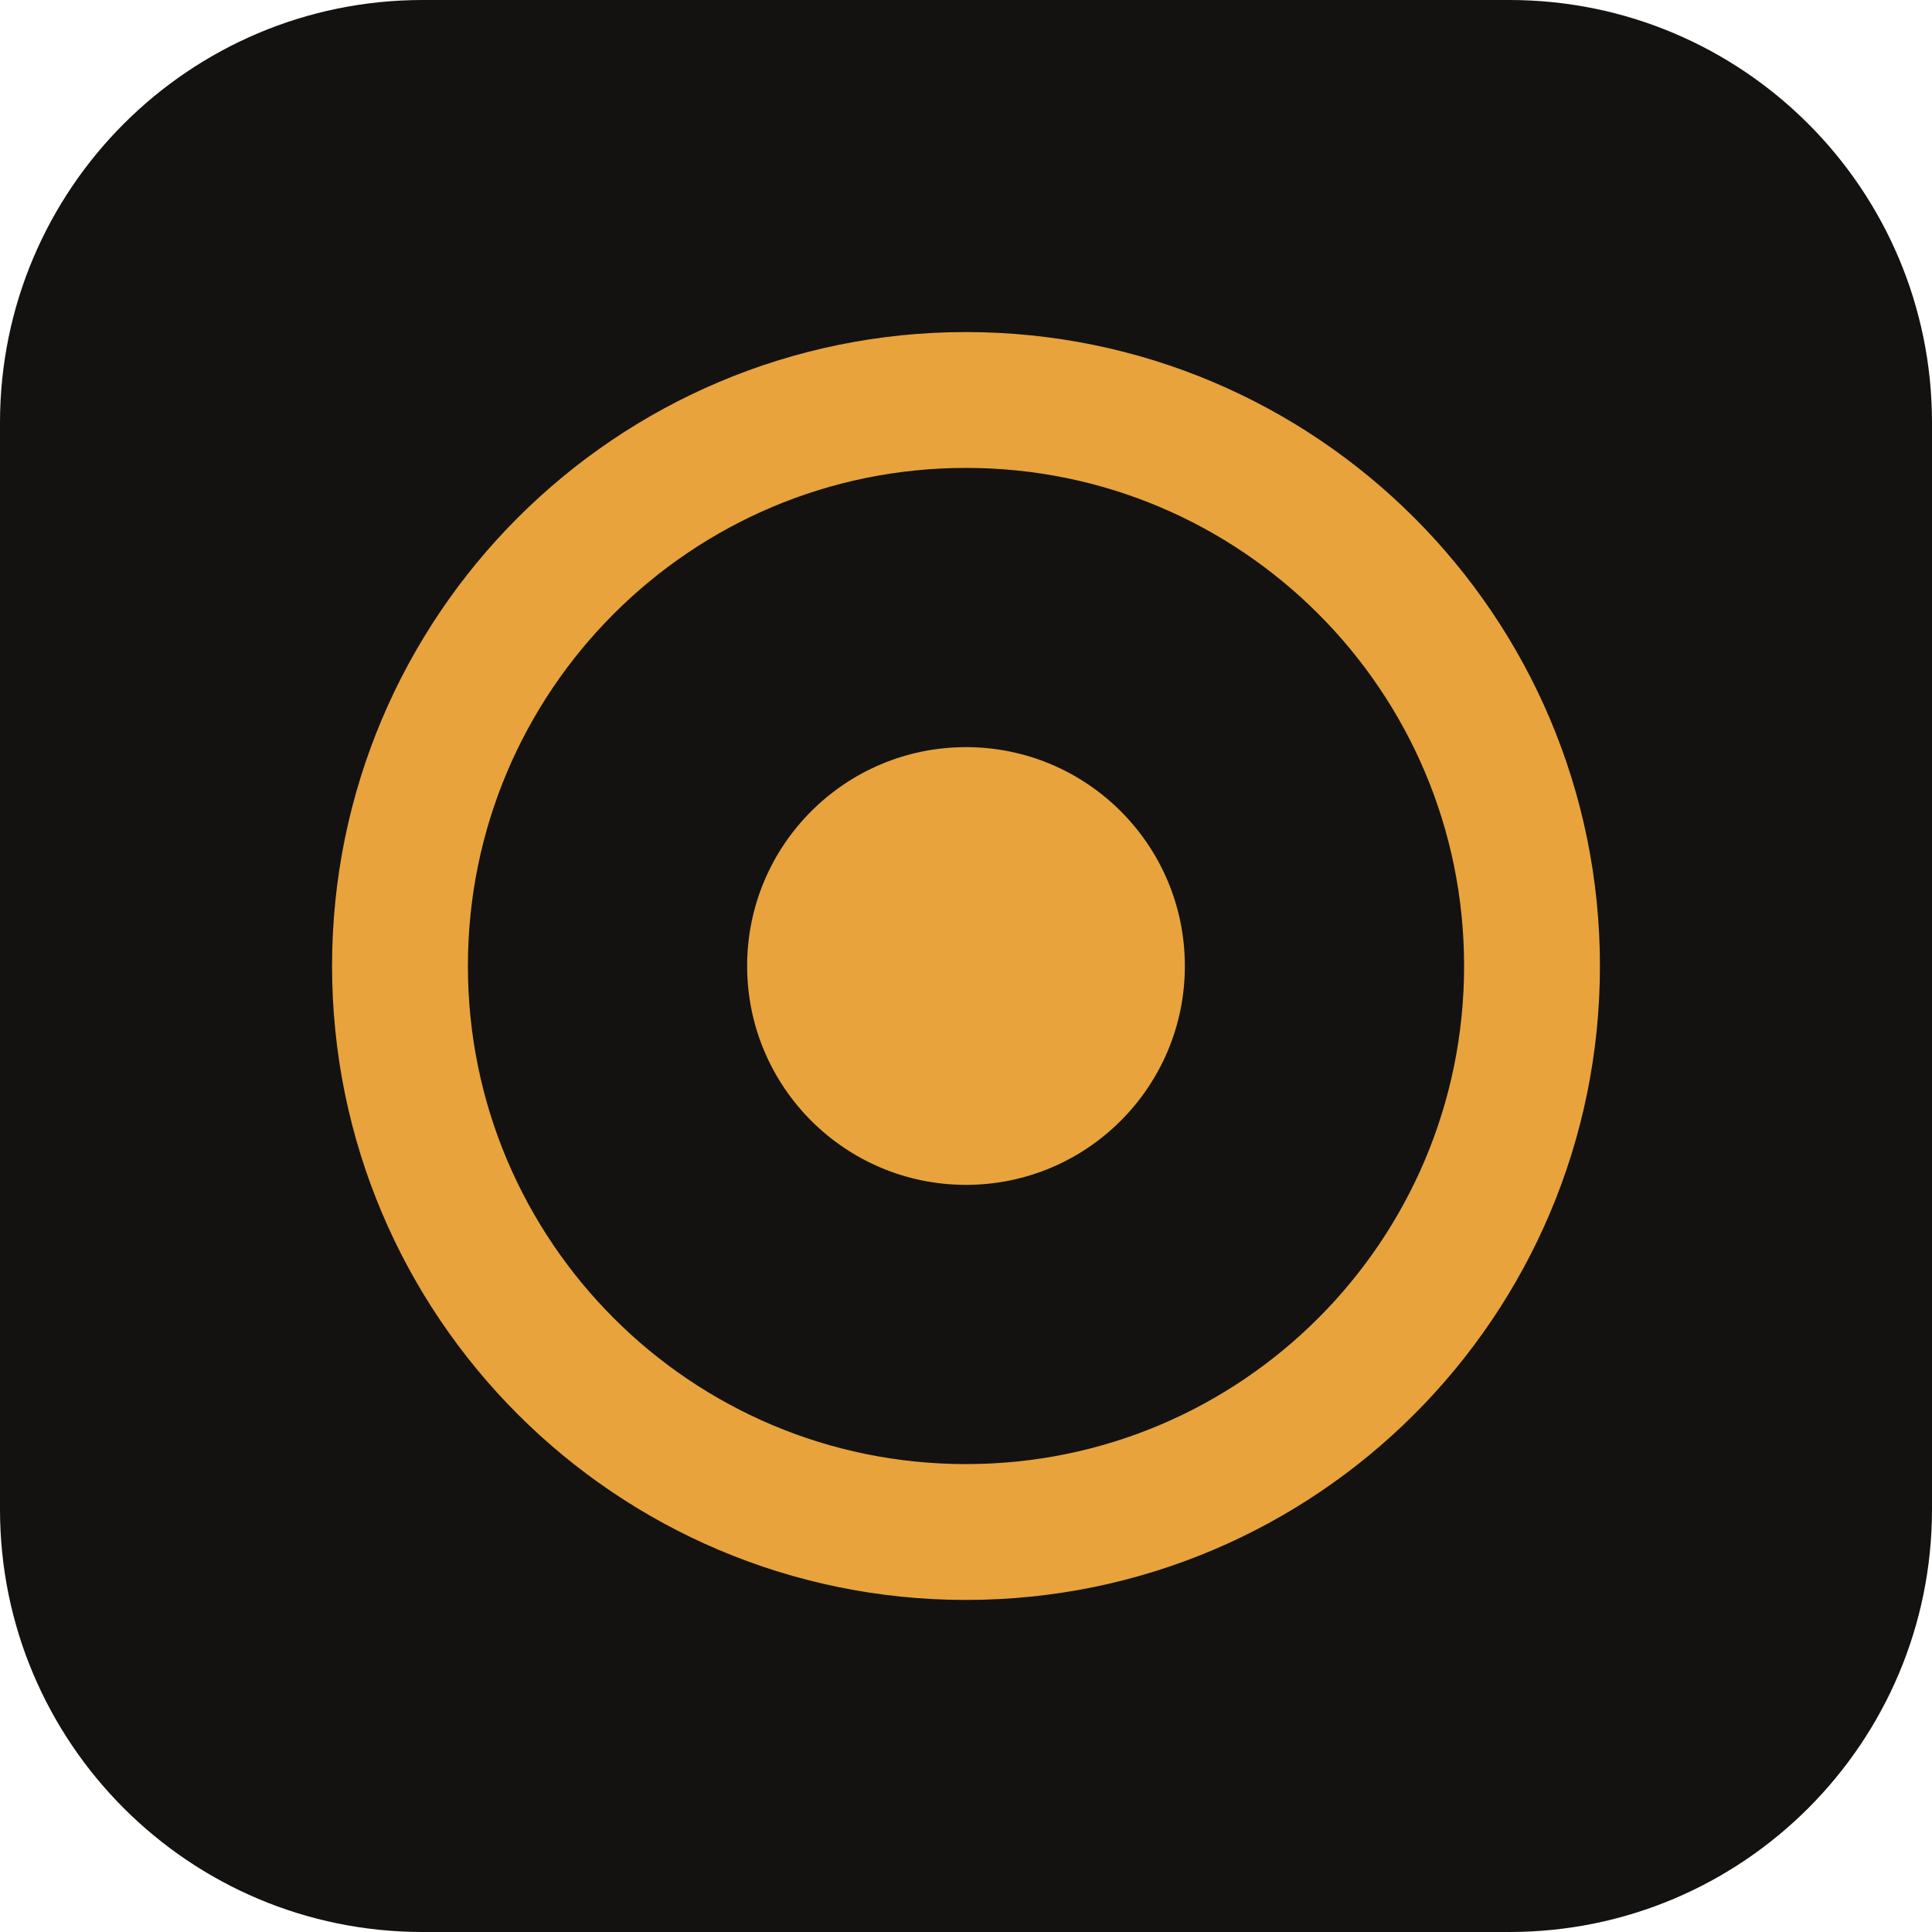
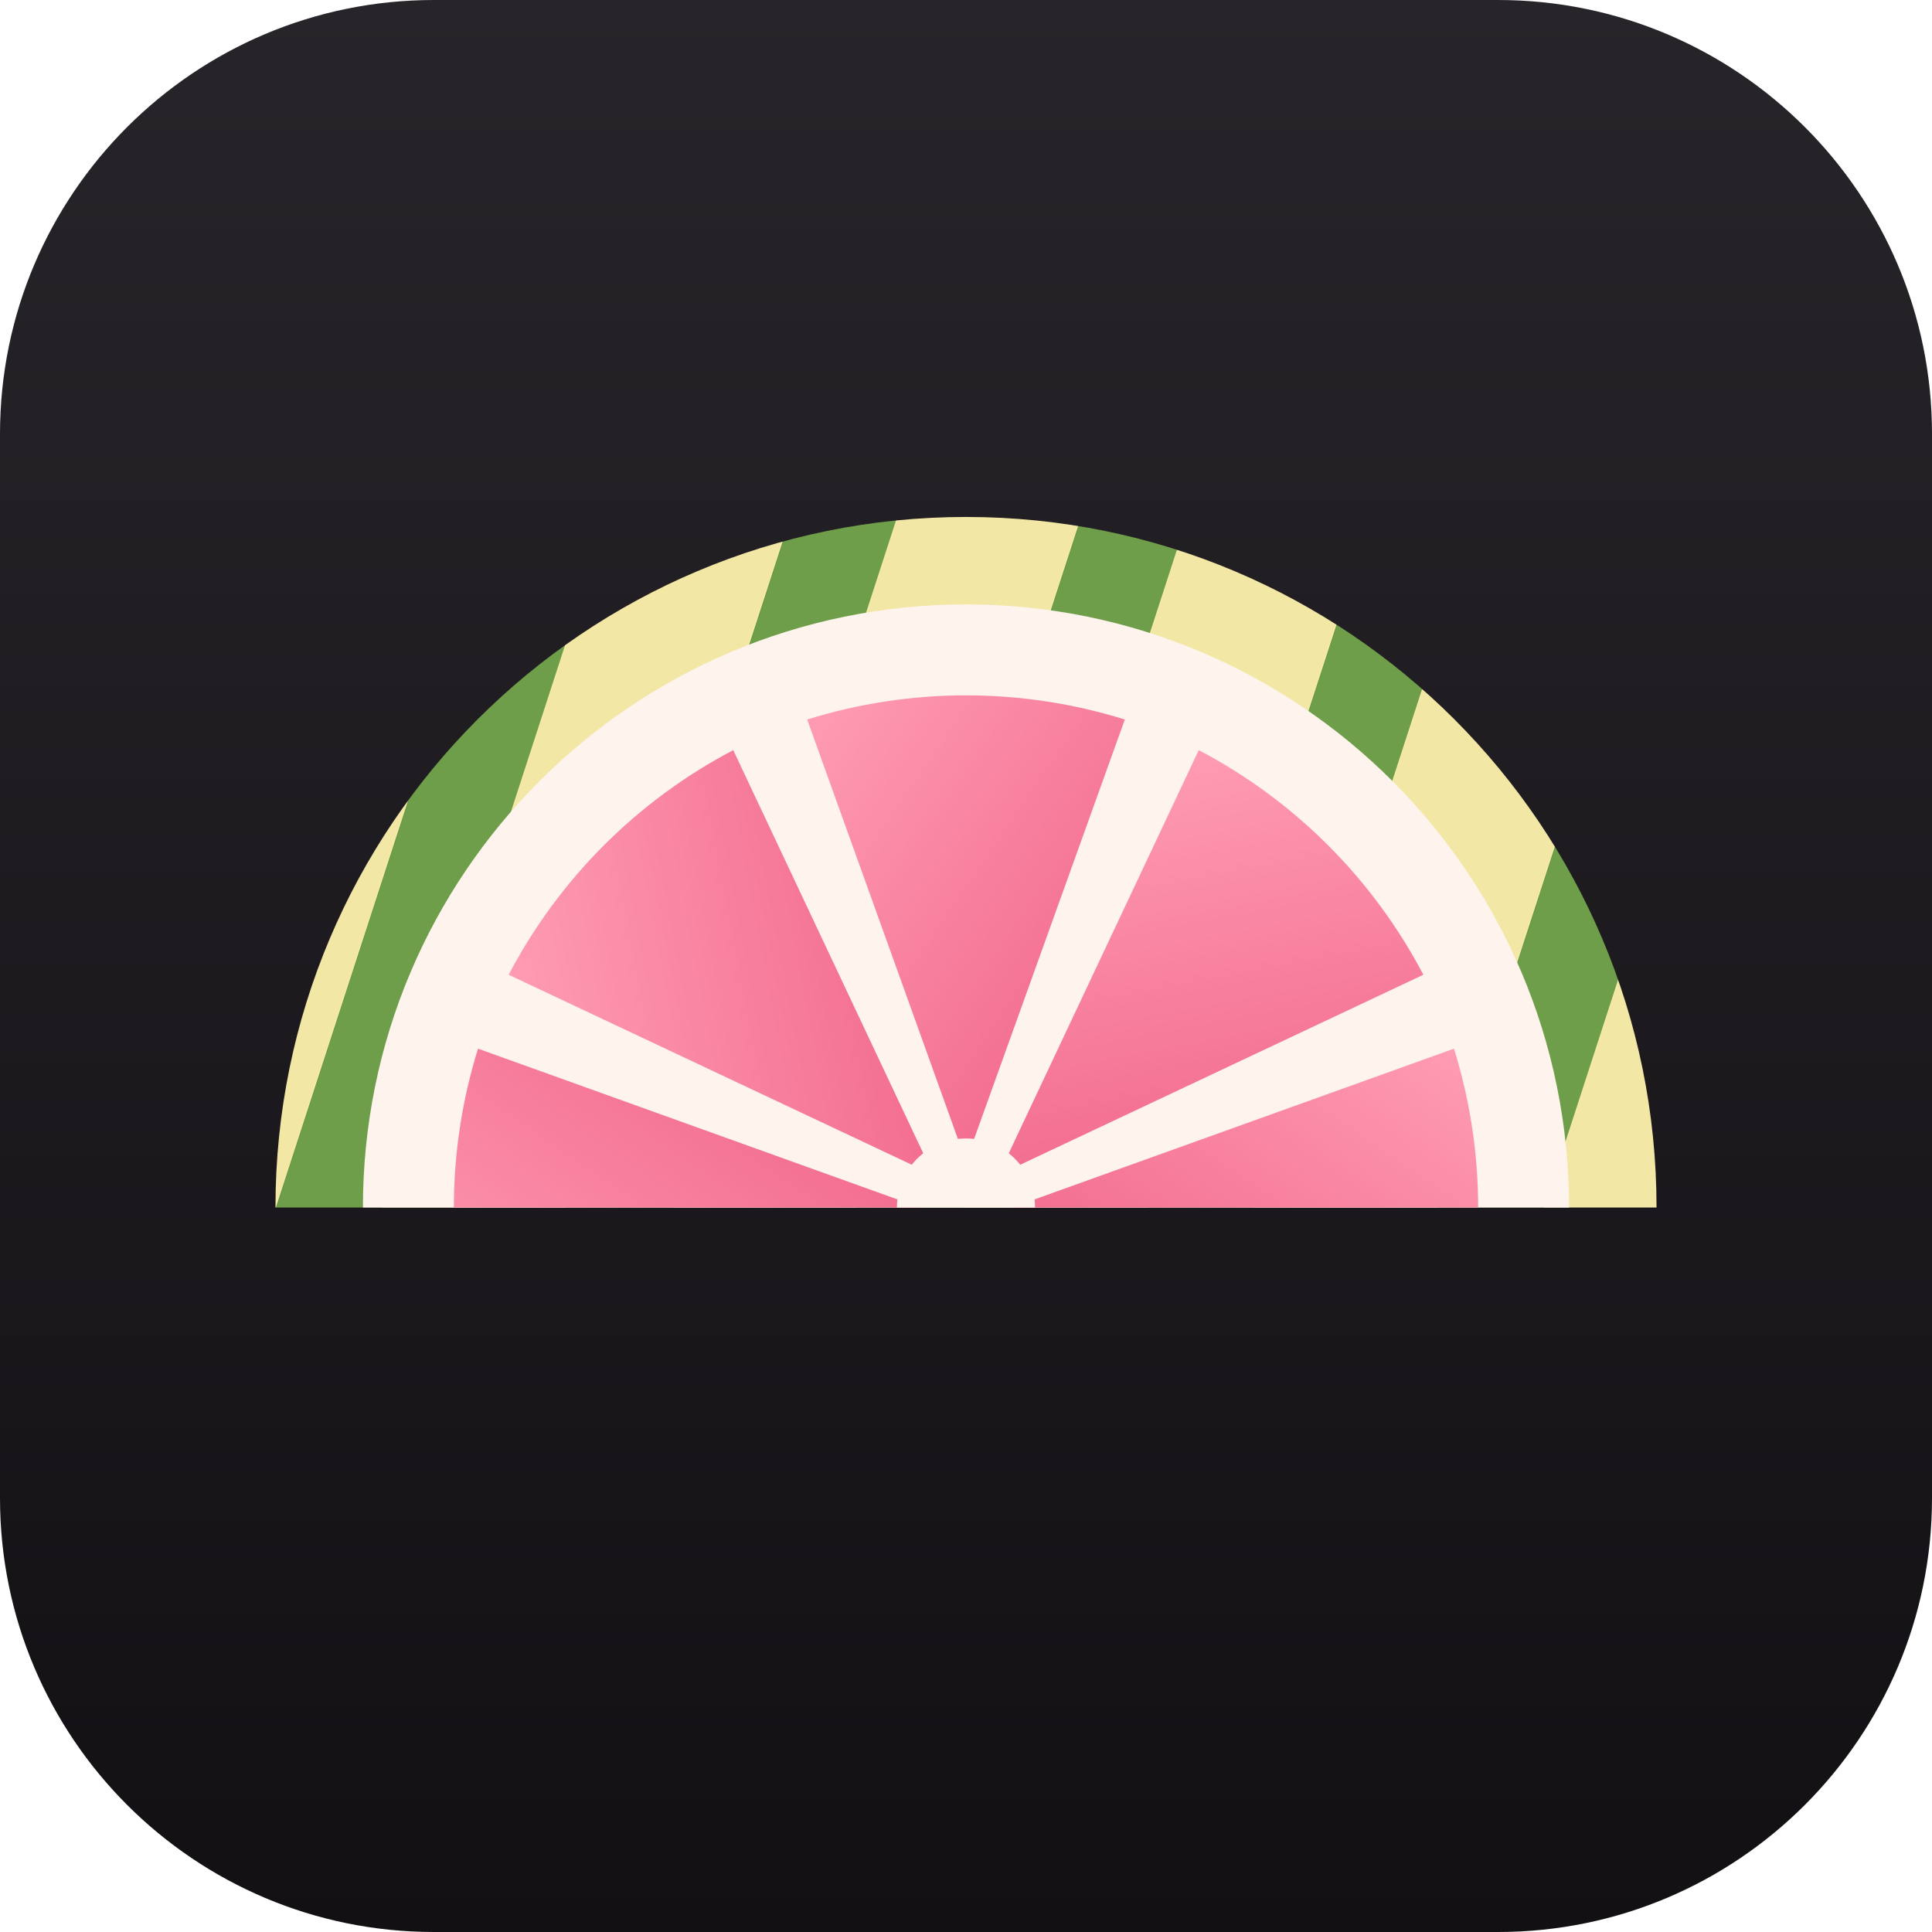
- <svg xmlns="http://www.w3.org/2000/svg" viewBox="0 0 512 512">
-   <rect width="512" height="512" rx="112" fill="#131210" />
-   <circle cx="256" cy="256" r="150" fill="none" stroke="#e8a33d" stroke-width="36" />
-   <circle cx="256" cy="256" r="58" fill="#e8a33d" />
+ <svg xmlns="http://www.w3.org/2000/svg" xmlns:xlink="http://www.w3.org/1999/xlink" viewBox="0 0 1024 1024">
+   <defs>
+     <clipPath id="sq">
+       <rect width="1024" height="1024" rx="230" />
+     </clipPath>
+     <clipPath id="half">
+       <rect width="1024" height="512" />
+     </clipPath>
+     <linearGradient id="dark" x1="0" y1="0" x2="0" y2="1">
+       <stop offset="0" stop-color="#28252a" />
+       <stop offset="1" stop-color="#121013" />
+     </linearGradient>
+     <linearGradient id="pulp" x1="0" y1="0" x2="1" y2="1">
+       <stop offset="0" stop-color="#ff9db4" />
+       <stop offset="1" stop-color="#ef5f86" />
+     </linearGradient>
+     <pattern id="stripes" width="120" height="1024" patternUnits="userSpaceOnUse" patternTransform="rotate(18)">
+       <rect width="120" height="1024" fill="#f3e7a6" />
+       <rect width="44" height="1024" fill="#6e9e4a" />
+     </pattern>
+     <path id="g" d="M512 492 L443 300 A232 232 0 0 1 581 300 Z" />
+   </defs>
+   <g clip-path="url(#sq)">
+     <rect width="1024" height="1024" fill="url(#dark)" />
+     <g transform="translate(512 640) scale(1.22) translate(-512 -512)">
+       <g clip-path="url(#half)">
+         <circle cx="512" cy="512" r="300" fill="url(#stripes)" />
+         <circle cx="512" cy="512" r="262" fill="#fff3ee" />
+         <g fill="url(#pulp)">
+           <use xlink:href="#g" />
+           <use xlink:href="#g" transform="rotate(45 512 512)" />
+           <use xlink:href="#g" transform="rotate(90 512 512)" />
+           <use xlink:href="#g" transform="rotate(270 512 512)" />
+           <use xlink:href="#g" transform="rotate(315 512 512)" />
+         </g>
+         <circle cx="512" cy="512" r="30" fill="#fff3ee" />
+       </g>
+     </g>
+   </g>
</svg>
